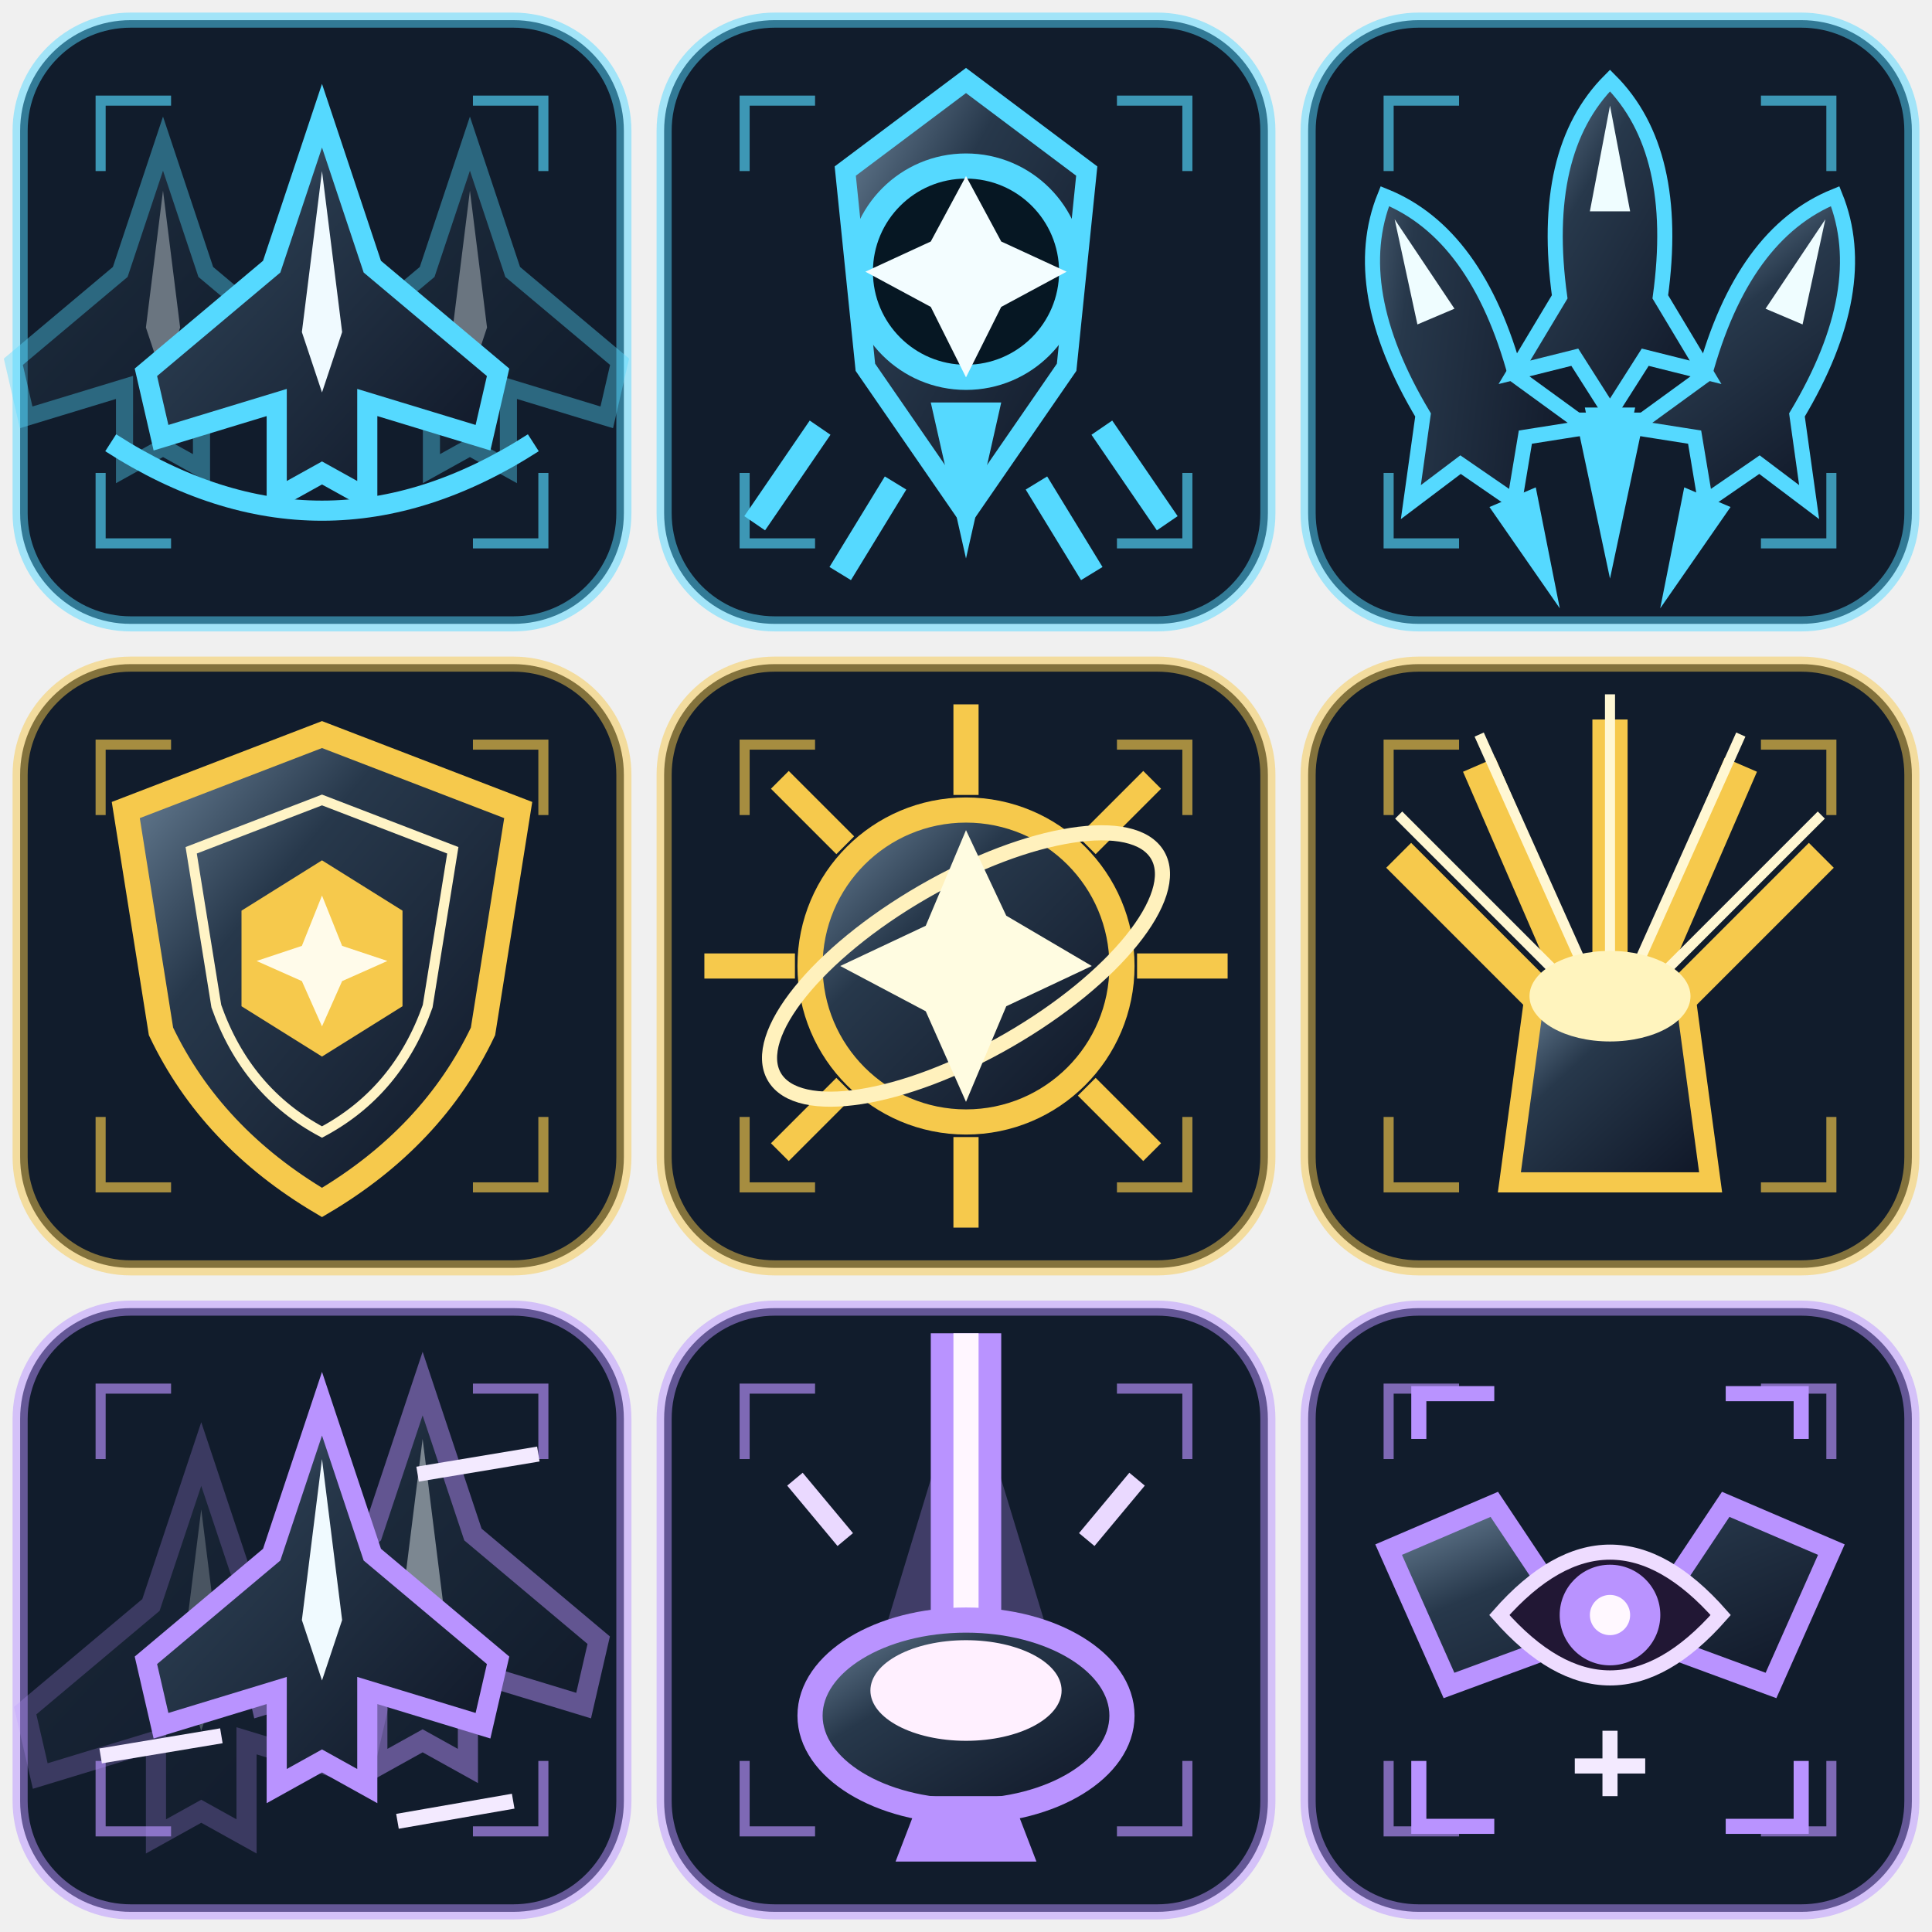
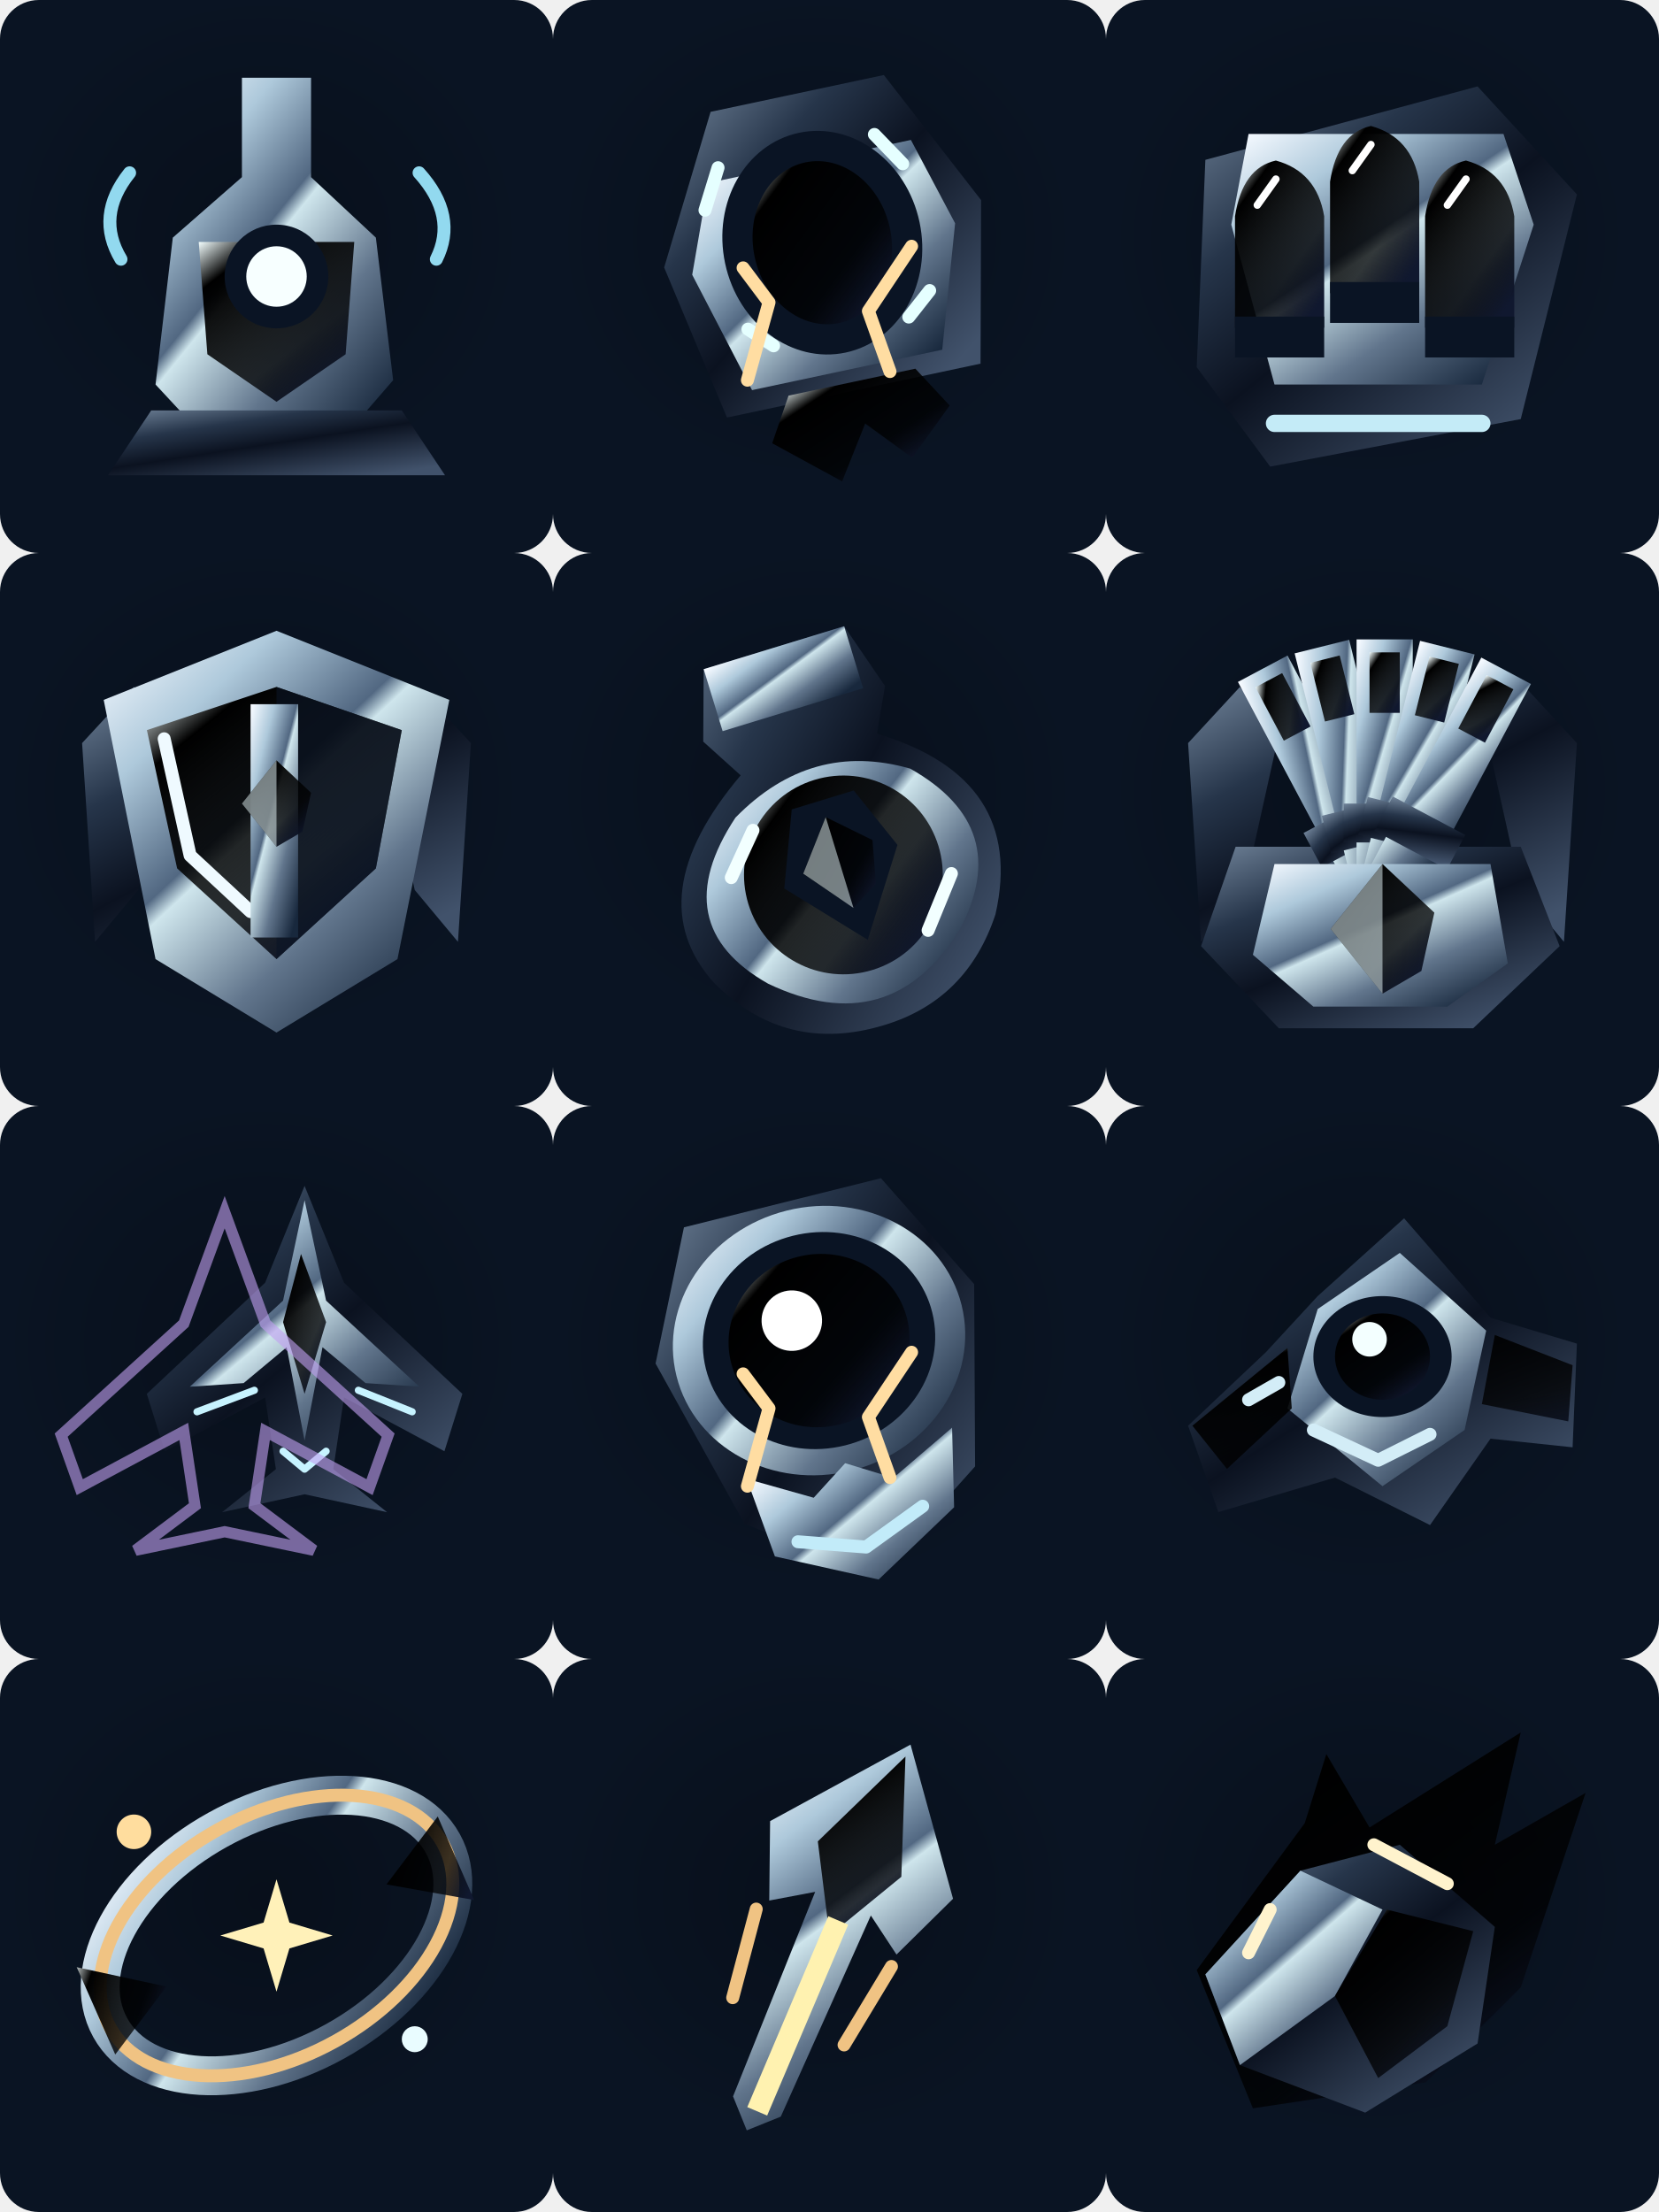
- <svg xmlns="http://www.w3.org/2000/svg" width="384" height="384" viewBox="0 0 384 384">
+ <svg xmlns="http://www.w3.org/2000/svg" width="384" height="512" viewBox="0 0 384 512">
  <defs>
-     <linearGradient id="metal" x1="0" y1="0" x2="1" y2="1">
-       <stop stop-color="#728aa0" />
-       <stop offset=".35" stop-color="#27384b" />
-       <stop offset="1" stop-color="#0e1525" />
+     <linearGradient id="alloy" x1=".05" y1="0" x2=".85" y2="1">
+       <stop stop-color="#f4f9ff" />
+       <stop offset=".22" stop-color="#aec9db" />
+       <stop offset=".45" stop-color="#526882" />
+       <stop offset=".49" stop-color="#cee5ec" />
+       <stop offset=".73" stop-color="#61758c" />
+       <stop offset="1" stop-color="#18283d" />
    </linearGradient>
-     <g id="jet">
-       <path d="M64 23L74 53L99 74L96 87L73 80L73 99L64 94L55 99L55 80L32 87L29 74L54 53Z" fill="url(#metal)" stroke="currentColor" stroke-width="4" />
-       <path d="M64 34L68 66L64 78L60 66Z" fill="#f0faff" />
-     </g>
-     <g id="missile">
-       <path d="M64 16Q78 30 74 59L83 74L71 71L64 82L57 71L45 74L54 59Q50 30 64 16Z" fill="url(#metal)" stroke="currentColor" stroke-width="3" />
-       <path d="M64 21L68 42H60Z" fill="#effdff" />
-       <path d="M59 81L64 105L69 81" fill="currentColor" />
-     </g>
+     <linearGradient id="power" x1="0" y1="0" x2=".75" y2="1">
+       <stop stop-color="#f4ffff" />
+       <stop offset=".2" stop-color="currentColor" />
+       <stop offset=".72" stop-color="currentColor" stop-opacity=".75" />
+       <stop offset="1" stop-color="#10182f" />
+     </linearGradient>
+     <linearGradient id="obsidian" x2=".8" y2="1">
+       <stop stop-color="#71849a" />
+       <stop offset=".3" stop-color="#26354a" />
+       <stop offset=".55" stop-color="#0b1220" />
+       <stop offset="1" stop-color="#41526b" />
+     </linearGradient>
+     <radialGradient id="softLight">
+       <stop stop-color="currentColor" stop-opacity=".24" />
+       <stop offset="1" stop-color="currentColor" stop-opacity="0" />
+     </radialGradient>
  </defs>
-   <g transform="translate(0 0)" color="#55d9ff">
-     <rect x="4" y="4" width="120" height="120" rx="22" fill="#111c2c" stroke="#55d9ff" stroke-opacity=".5" stroke-width="3" />
-     <path d="M20 34V20H34M94 20H108V34M20 94V108H34M94 108H108V94" fill="none" stroke="#55d9ff" stroke-opacity=".65" stroke-width="2" />
-     <g opacity=".4">
-       <use href="#jet" transform="translate(-22 9) scale(.85)" />
-       <use href="#jet" transform="translate(39 9) scale(.85)" />
-     </g>
-     <path d="M22 88Q64 115 106 88" fill="none" stroke="currentColor" stroke-width="4" />
-     <use href="#jet" />
-   </g>
-   <g transform="translate(128 0)" color="#55d9ff">
-     <rect x="4" y="4" width="120" height="120" rx="22" fill="#111c2c" stroke="#55d9ff" stroke-opacity=".5" stroke-width="3" />
-     <path d="M20 34V20H34M94 20H108V34M20 94V108H34M94 108H108V94" fill="none" stroke="#55d9ff" stroke-opacity=".65" stroke-width="2" />
-     <path d="M35 85L22 104M50 96L39 114M91 85L104 104M78 96L89 114" stroke="currentColor" stroke-width="5" />
-     <path d="M64 16L88 34L84 73L64 102L44 73L40 34Z" fill="url(#metal)" stroke="currentColor" stroke-width="4" />
-     <circle cx="64" cy="54" r="21" fill="#061723" stroke="currentColor" stroke-width="5" />
-     <path d="M64 35L71 48L84 54L71 61L64 75L57 61L44 54L57 48Z" fill="#f3fdff" />
-     <path d="M57 80L64 111L71 80" fill="currentColor" />
-   </g>
-   <g transform="translate(256 0)" color="#55d9ff">
-     <rect x="4" y="4" width="120" height="120" rx="22" fill="#111c2c" stroke="#55d9ff" stroke-opacity=".5" stroke-width="3" />
-     <path d="M20 34V20H34M94 20H108V34M20 94V108H34M94 108H108V94" fill="none" stroke="#55d9ff" stroke-opacity=".65" stroke-width="2" />
-     <g transform="rotate(-23 64 83)">
-       <use href="#missile" transform="translate(-24 9)" />
-     </g>
-     <g transform="rotate(23 64 83)">
-       <use href="#missile" transform="translate(24 9)" />
-     </g>
-     <use href="#missile" />
-     <path d="M57 82L64 115L71 82" fill="currentColor" />
-   </g>
-   <g transform="translate(0 128)" color="#f6c94c">
-     <rect x="4" y="4" width="120" height="120" rx="22" fill="#111c2c" stroke="#f6c94c" stroke-opacity=".5" stroke-width="3" />
-     <path d="M20 34V20H34M94 20H108V34M20 94V108H34M94 108H108V94" fill="none" stroke="#f6c94c" stroke-opacity=".65" stroke-width="2" />
-     <path d="M64 18L103 33L96 77Q86 98 64 111Q42 98 32 77L25 33Z" fill="url(#metal)" stroke="currentColor" stroke-width="5" />
-     <path d="M64 31L90 41L85 72Q79 89 64 97Q49 89 43 72L38 41Z" fill="none" stroke="#fff4c6" stroke-width="2" />
-     <path d="M64 43L80 53V72L64 82L48 72V53Z" fill="currentColor" />
-     <path d="M64 50L68 60L77 63L68 67L64 76L60 67L51 63L60 60Z" fill="#fffbea" />
-   </g>
-   <g transform="translate(128 128)" color="#f6c94c">
-     <rect x="4" y="4" width="120" height="120" rx="22" fill="#111c2c" stroke="#f6c94c" stroke-opacity=".5" stroke-width="3" />
-     <path d="M20 34V20H34M94 20H108V34M20 94V108H34M94 108H108V94" fill="none" stroke="#f6c94c" stroke-opacity=".65" stroke-width="2" />
-     <path d="M64 12V30M64 98V116M12 64H30M98 64H116M27 27L40 40M88 88L101 101M101 27L88 40M40 88L27 101" stroke="currentColor" stroke-width="5" />
-     <circle cx="64" cy="64" r="31" fill="url(#metal)" stroke="currentColor" stroke-width="5" />
-     <ellipse cx="64" cy="64" rx="44" ry="17" transform="rotate(-30 64 64)" fill="none" stroke="#fff1bd" stroke-width="3" />
-     <path d="M64 37L72 54L89 64L72 72L64 91L56 73L39 64L56 56Z" fill="#fffce1" />
-   </g>
-   <g transform="translate(256 128)" color="#f6c94c">
-     <rect x="4" y="4" width="120" height="120" rx="22" fill="#111c2c" stroke="#f6c94c" stroke-opacity=".5" stroke-width="3" />
-     <path d="M20 34V20H34M94 20H108V34M20 94V108H34M94 108H108V94" fill="none" stroke="#f6c94c" stroke-opacity=".65" stroke-width="2" />
-     <path d="M64 84L22 42M64 84L38 24M64 84V15M64 84L90 24M64 84L106 42" stroke="currentColor" stroke-width="7" />
-     <path d="M64 76L22 34M64 76L38 18M64 76V10M64 76L90 18M64 76L106 34" stroke="#fff7d3" stroke-width="2" />
-     <path d="M44 107L49 70H79L84 107Z" fill="url(#metal)" stroke="currentColor" stroke-width="4" />
-     <ellipse cx="64" cy="70" rx="16" ry="9" fill="#fff4be" />
-   </g>
-   <g transform="translate(0 256)" color="#b993ff">
-     <rect x="4" y="4" width="120" height="120" rx="22" fill="#111c2c" stroke="#b993ff" stroke-opacity=".5" stroke-width="3" />
-     <path d="M20 34V20H34M94 20H108V34M20 94V108H34M94 108H108V94" fill="none" stroke="#b993ff" stroke-opacity=".65" stroke-width="2" />
-     <g opacity=".25" transform="translate(-24 10)">
-       <use href="#jet" />
-     </g>
-     <g opacity=".48" transform="translate(20 -4)">
-       <use href="#jet" />
-     </g>
-     <use href="#jet" />
-     <path d="M20 93L44 89M83 37L107 33M79 106L102 102" stroke="#f3eaff" stroke-width="3" />
-   </g>
-   <g transform="translate(128 256)" color="#b993ff">
-     <rect x="4" y="4" width="120" height="120" rx="22" fill="#111c2c" stroke="#b993ff" stroke-opacity=".5" stroke-width="3" />
-     <path d="M20 34V20H34M94 20H108V34M20 94V108H34M94 108H108V94" fill="none" stroke="#b993ff" stroke-opacity=".65" stroke-width="2" />
-     <path d="M64 15L88 94H40Z" fill="currentColor" opacity=".28" />
-     <path d="M64 9V92" stroke="currentColor" stroke-width="14" />
-     <path d="M64 9V92" stroke="#fff6ff" stroke-width="5" />
-     <ellipse cx="64" cy="85" rx="31" ry="19" fill="url(#metal)" stroke="currentColor" stroke-width="5" />
-     <ellipse cx="64" cy="80" rx="19" ry="10" fill="#fff0ff" />
-     <path d="M30 38L40 50M98 38L88 50" stroke="#ead9ff" stroke-width="4" />
-     <path d="M55 101L50 114H78L73 101" fill="currentColor" />
-   </g>
-   <g transform="translate(256 256)" color="#b993ff">
-     <rect x="4" y="4" width="120" height="120" rx="22" fill="#111c2c" stroke="#b993ff" stroke-opacity=".5" stroke-width="3" />
-     <path d="M20 34V20H34M94 20H108V34M20 94V108H34M94 108H108V94" fill="none" stroke="#b993ff" stroke-opacity=".65" stroke-width="2" />
-     <path d="M26 30V21H41M87 21H102V30M26 94V107H41M87 107H102V94" fill="none" stroke="currentColor" stroke-width="3" />
-     <path d="M20 52L41 43L51 58H77L87 43L108 52L96 79L77 72H51L32 79Z" fill="url(#metal)" stroke="currentColor" stroke-width="4" />
-     <path d="M42 65Q64 40 86 65Q64 90 42 65Z" fill="#211734" stroke="#eedcff" stroke-width="3" />
-     <circle cx="64" cy="65" r="10" fill="currentColor" />
-     <circle cx="64" cy="65" r="4" fill="#fff8ff" />
-     <path d="M64 88V101M57 95H71" stroke="#f3eaff" stroke-width="3" />
+   <g transform="translate(0 0)">
+     <g color="#92d9ef">
+       <rect width="128" height="128" rx="9" fill="#0a1423" />
+       <ellipse cx="61" cy="55" rx="61" ry="57" fill="url(#softLight)" />
+       <g transform="translate(14 14)">
+         <path d="M42 4H58V27L73 41 77 74 64 89H35L22 75 26 41 42 27Z" fill="url(#alloy)" />
+         <path d="M32 42H68L66 68 50 79 34 68Z" fill="url(#power)" />
+         <path d="M21 81H79L89 96H11Z" fill="url(#obsidian)" />
+         <circle cx="50" cy="50" r="12" fill="#0a1424" />
+         <circle cx="50" cy="50" r="7" fill="#f7ffff" />
+         <path d="M16 26Q8 36 14 46M83 26Q92 36 87 46" fill="none" stroke="currentColor" stroke-width="3" stroke-linecap="round" stroke-linejoin="round" />
+       </g>
+     </g>
+   </g>
+   <g transform="translate(128 0)">
+     <g color="#92d9ef">
+       <rect width="128" height="128" rx="9" fill="#0a1423" />
+       <ellipse cx="61" cy="55" rx="61" ry="57" fill="url(#softLight)" />
+       <g transform="translate(14 14)">
+         <g transform="rotate(-12 50 50)">
+           <path d="M31 7H72L88 40 80 77H20L13 40Z" fill="url(#obsidian)" />
+           <path d="M27 23H75L81 44 72 72H27L19 43Z" fill="url(#alloy)" />
+           <ellipse cx="50" cy="42" rx="23" ry="26" fill="#0a1424" />
+           <ellipse cx="50" cy="42" rx="16" ry="19" fill="url(#power)" />
+           <path d="M35 75H65L71 85 60 95 51 85 43 97 29 85Z" fill="url(#power)" />
+           <path d="M25 29 30 20M72 28 67 20M29 58 34 63M72 58 66 63" fill="none" stroke="#e5ffff" stroke-width="3" stroke-linecap="round" stroke-linejoin="round" />
+         </g>
+         <path d="M31 74 36 56 30 48M64 72 59 58 69 43" fill="none" stroke="#ffdda2" stroke-width="3" stroke-linecap="round" stroke-linejoin="round" />
+       </g>
+     </g>
+   </g>
+   <g transform="translate(256 0)">
+     <g color="#92d9ef">
+       <rect width="128" height="128" rx="9" fill="#0a1423" />
+       <ellipse cx="61" cy="55" rx="61" ry="57" fill="url(#softLight)" />
+       <g transform="translate(14 14)">
+         <path d="M9 23 72 6 95 31 82 83 24 94 7 71Z" fill="url(#obsidian)" />
+         <path d="M19 17H78L85 38 73 75H25L15 38Z" fill="url(#alloy)" />
+         <g transform="translate(15 18) scale(.86)">
+           <path d="M12 6Q23 9 25 21V51H1V21Q3 8 12 6Z" fill="url(#power)" />
+           <path d="M1 48H25V59H1Z" fill="#0a1424" />
+           <path d="M7 18 12 11" fill="none" stroke="#ffffff" stroke-width="2" stroke-linecap="round" stroke-linejoin="round" />
+         </g>
+         <g transform="translate(37 10) scale(.86)">
+           <path d="M12 6Q23 9 25 21V51H1V21Q3 8 12 6Z" fill="url(#power)" />
+           <path d="M1 48H25V59H1Z" fill="#0a1424" />
+           <path d="M7 18 12 11" fill="none" stroke="#ffffff" stroke-width="2" stroke-linecap="round" stroke-linejoin="round" />
+         </g>
+         <g transform="translate(59 18) scale(.86)">
+           <path d="M12 6Q23 9 25 21V51H1V21Q3 8 12 6Z" fill="url(#power)" />
+           <path d="M1 48H25V59H1Z" fill="#0a1424" />
+           <path d="M7 18 12 11" fill="none" stroke="#ffffff" stroke-width="2" stroke-linecap="round" stroke-linejoin="round" />
+         </g>
+         <path d="M25 84H73" fill="none" stroke="#c4ebf7" stroke-width="4" stroke-linecap="round" stroke-linejoin="round" />
+       </g>
+     </g>
+   </g>
+   <g transform="translate(0 128)">
+     <g color="#e9c786">
+       <rect width="128" height="128" rx="9" fill="#0a1423" />
+       <ellipse cx="61" cy="55" rx="61" ry="57" fill="url(#softLight)" />
+       <g transform="translate(14 14)">
+         <path d="M5 30 17 17 26 28 18 64 8 76ZM95 30 83 17 74 28 82 64 92 76Z" fill="url(#obsidian)" />
+         <path d="M10 20 50 4 90 20 78 80 50 97 22 80Z" fill="url(#alloy)" />
+         <path d="M20 27 50 17 79 27 73 59 50 80 27 59Z" fill="url(#power)" />
+         <path d="M50 17V80L73 59 79 27Z" fill="#0a1424" opacity=".6" />
+         <path d="M24 29 30 56 44 69" fill="none" stroke="#effaff" stroke-width="3" stroke-linecap="round" stroke-linejoin="round" />
+         <path d="M44 21H55V75H44Z" fill="url(#alloy)" />
+         <path d="M50 34 58 41.5 56 50.5 50 54 42 44Z" fill="url(#power)" />
+         <path d="M50 34V54L42 44Z" fill="#e9fbff" opacity=".5" />
+       </g>
+     </g>
+   </g>
+   <g transform="translate(128 128)">
+     <g color="#e9c786">
+       <rect width="128" height="128" rx="9" fill="#0a1423" />
+       <ellipse cx="61" cy="55" rx="61" ry="57" fill="url(#softLight)" />
+       <g transform="translate(14 14)">
+         <g transform="rotate(-17 50 50)">
+           <path d="M33 6H67L72 22 67 32Q97 52 81 80 69 97 49 97 25 97 14 76 3 52 34 32L28 22Z" fill="url(#obsidian)" />
+           <path d="M30 41Q52 29 72 42 91 62 72 81 49 101 26 80 7 60 30 41Z" fill="url(#alloy)" />
+           <circle cx="50" cy="61" r="23" fill="url(#power)" />
+           <path d="M33 6H67V21H33Z" fill="url(#alloy)" />
+           <path d="M25 54 33 45M65 79 74 68" fill="none" stroke="#f2ffff" stroke-width="3" stroke-linecap="round" stroke-linejoin="round" />
+           <path d="M43 43H58L64 58 51 77 36 60Z" fill="#0a1424" />
+           <path d="M50 47 58.8 55.25 56.6 65.15 50 69 41.2 58Z" fill="url(#power)" />
+           <path d="M50 47V69L41.2 58Z" fill="#e9fbff" opacity=".5" />
+         </g>
+       </g>
+     </g>
+   </g>
+   <g transform="translate(256 128)">
+     <g color="#e9c786">
+       <rect width="128" height="128" rx="9" fill="#0a1423" />
+       <ellipse cx="61" cy="55" rx="61" ry="57" fill="url(#softLight)" />
+       <g transform="translate(14 14)">
+         <path d="M5 30 17 17 26 28 18 64 8 76ZM95 30 83 17 74 28 82 64 92 76Z" fill="url(#obsidian)" />
+         <path d="M16 54 82 54 91 77 71 96H26L8 77Z" fill="url(#obsidian)" />
+         <g transform="rotate(-28 50 66)">
+           <path d="M44 6H57V62H44Z" fill="url(#alloy)" />
+           <path d="M47 9H54V23H47Z" fill="url(#power)" />
+           <path d="M41 44H60V53H41Z" fill="url(#obsidian)" />
+         </g>
+         <g transform="rotate(-14 50 66)">
+           <path d="M44 6H57V62H44Z" fill="url(#alloy)" />
+           <path d="M47 9H54V23H47Z" fill="url(#power)" />
+           <path d="M41 44H60V53H41Z" fill="url(#obsidian)" />
+         </g>
+         <g transform="rotate(0 50 66)">
+           <path d="M44 6H57V62H44Z" fill="url(#alloy)" />
+           <path d="M47 9H54V23H47Z" fill="url(#power)" />
+           <path d="M41 44H60V53H41Z" fill="url(#obsidian)" />
+         </g>
+         <g transform="rotate(14 50 66)">
+           <path d="M44 6H57V62H44Z" fill="url(#alloy)" />
+           <path d="M47 9H54V23H47Z" fill="url(#power)" />
+           <path d="M41 44H60V53H41Z" fill="url(#obsidian)" />
+         </g>
+         <g transform="rotate(28 50 66)">
+           <path d="M44 6H57V62H44Z" fill="url(#alloy)" />
+           <path d="M47 9H54V23H47Z" fill="url(#power)" />
+           <path d="M41 44H60V53H41Z" fill="url(#obsidian)" />
+         </g>
+         <path d="M25 58H75L79 81 65 91H34L20 79Z" fill="url(#alloy)" />
+         <path d="M50 58 62 69.25 59 82.75 50 88 38 73Z" fill="url(#power)" />
+         <path d="M50 58V88L38 73Z" fill="#e9fbff" opacity=".5" />
+       </g>
+     </g>
+   </g>
+   <g transform="translate(0 256)">
+     <g color="#c2a0f2">
+       <rect width="128" height="128" rx="9" fill="#0a1423" />
+       <ellipse cx="61" cy="55" rx="61" ry="57" fill="url(#softLight)" />
+       <g transform="translate(14 14)">
+         <g transform="translate(15 2) scale(.83)">
+           <path d="M50 3 61 30 94 61 89 77 61 62 58 82 73 94 50 89 27 94 42 82 39 62 11 77 6 61 39 30Z" fill="url(#obsidian)" />
+           <path d="M50 7 56 35 82 59 67 58 55 48 50 74 45 48 33 58 18 59 44 35Z" fill="url(#alloy)" />
+           <path d="M49 22 56 41 50 61 44 41Z" fill="url(#power)" />
+           <path d="M20 66 36 60M65 60 80 66M44 77 50 82 56 77" fill="none" stroke="#c7f3ff" stroke-width="2" stroke-linecap="round" stroke-linejoin="round" />
+         </g>
+         <g transform="translate(-5 8) scale(.86)">
+           <path d="M50 3 61 33 94 63 89 77 61 62 58 82 74 94 50 89 26 94 42 82 39 62 11 77 6 63 39 33Z" fill="none" stroke="currentColor" stroke-width="3" opacity=".6" />
+         </g>
+       </g>
+     </g>
+   </g>
+   <g transform="translate(128 256)">
+     <g color="#c2a0f2">
+       <rect width="128" height="128" rx="9" fill="#0a1423" />
+       <ellipse cx="61" cy="55" rx="61" ry="57" fill="url(#softLight)" />
+       <g transform="translate(14 14)">
+         <g transform="rotate(-14 50 50)">
+           <path d="M26 7H73L88 36 78 77 50 96 23 77 12 36Z" fill="url(#obsidian)" />
+           <ellipse cx="50" cy="40" rx="34" ry="31" fill="url(#alloy)" />
+           <ellipse cx="50" cy="40" rx="27" ry="25" fill="#0a1424" />
+           <ellipse cx="50" cy="40" rx="21" ry="20" fill="url(#power)" />
+           <circle cx="45" cy="34" r="7" fill="#ffffff" />
+           <path d="M26 67 40 75 49 69 59 75 75 67 71 85 50 97 28 86Z" fill="url(#alloy)" />
+           <path d="M34 84 49 89 64 83" fill="none" stroke="#c2ebf9" stroke-width="3" stroke-linecap="round" stroke-linejoin="round" />
+         </g>
+         <path d="M31 74 36 56 30 48M64 72 59 58 69 43" fill="none" stroke="#ffdda2" stroke-width="3" stroke-linecap="round" stroke-linejoin="round" />
+       </g>
+     </g>
+   </g>
+   <g transform="translate(256 256)">
+     <g color="#c2a0f2">
+       <rect width="128" height="128" rx="9" fill="#0a1423" />
+       <ellipse cx="61" cy="55" rx="61" ry="57" fill="url(#softLight)" />
+       <g transform="translate(14 14)">
+         <path d="M35 30 55 12 75 35 95 41 94 65 75 63 61 83 39 72 12 80 5 60 23 43Z" fill="url(#obsidian)" />
+         <path d="M35 33 54 20 74 38 69 61 50 74 28 56Z" fill="url(#alloy)" />
+         <path d="M6 60 28 42 29 56 14 70ZM76 39 94 46 93 59 73 55Z" fill="url(#power)" />
+         <ellipse cx="50" cy="44" rx="16" ry="14" fill="#0a1424" />
+         <ellipse cx="50" cy="44" rx="11" ry="10" fill="url(#power)" />
+         <circle cx="47" cy="40" r="4" fill="#f3ffff" />
+         <path d="M34 61 49 68 61 62M19 54 26 50" fill="none" stroke="#d3edf7" stroke-width="3" stroke-linecap="round" stroke-linejoin="round" />
+       </g>
+     </g>
+   </g>
+   <g transform="translate(0 384)">
+     <g color="#f0c383">
+       <rect width="128" height="128" rx="9" fill="#0a1423" />
+       <ellipse cx="61" cy="55" rx="61" ry="57" fill="url(#softLight)" />
+       <g transform="translate(14 14)">
+         <g transform="rotate(-29 50 50)">
+           <ellipse cx="50" cy="50" rx="44" ry="28" fill="none" stroke="url(#alloy)" stroke-width="9" />
+           <ellipse cx="50" cy="50" rx="44" ry="28" fill="none" stroke="currentColor" stroke-width="3" />
+           <path d="M6 34 4 56 22 48Z" fill="url(#power)" />
+           <path d="M94 65 96 44 78 52Z" fill="url(#power)" />
+         </g>
+         <path d="M50 37 52.99 47.01 63 50 52.99 52.99 50 63 47.01 52.99 37 50 47.01 47.01Z" fill="#fff1b9" />
+         <circle cx="17" cy="26" r="4" fill="#ffdd9e" />
+         <circle cx="82" cy="74" r="3" fill="#e9fcff" />
+       </g>
+     </g>
+   </g>
+   <g transform="translate(128 384)">
+     <g color="#f0c383">
+       <rect width="128" height="128" rx="9" fill="#0a1423" />
+       <ellipse cx="61" cy="55" rx="61" ry="57" fill="url(#softLight)" />
+       <g transform="translate(14 14)">
+         <g transform="rotate(23 50 50)">
+           <path d="M50 2 73 31 66 48 57 42 56 93 50 99 44 93 43 42 34 48 27 31Z" fill="url(#alloy)" />
+           <path d="M50 5 60 31 50 50 39 31Z" fill="url(#power)" />
+           <path d="M48 46H53V94H48Z" fill="#fff2b0" />
+           <path d="M32 51 35 72M66 51 63 72" fill="none" stroke="currentColor" stroke-width="3" stroke-linecap="round" stroke-linejoin="round" />
+         </g>
+       </g>
+     </g>
+   </g>
+   <g transform="translate(256 384)">
+     <g color="#f0c383">
+       <rect width="128" height="128" rx="9" fill="#0a1423" />
+       <ellipse cx="61" cy="55" rx="61" ry="57" fill="url(#softLight)" />
+       <g transform="translate(14 14)">
+         <path d="M82 3 76 29 97 17 82 62 60 84 20 90 7 58 32 24 37 8 47 25Z" fill="url(#power)" />
+         <path d="M31 35 54 29 76 48 72 75 46 91 17 80 9 59Z" fill="url(#obsidian)" />
+         <path d="M31 35 50 44 39 64 17 80 9 59Z" fill="url(#alloy)" />
+         <path d="M51 44 71 49 65 71 49 83 39 64Z" fill="url(#power)" />
+         <path d="M48 29 65 38M19 54 24 44" fill="none" stroke="#fff3cd" stroke-width="3" stroke-linecap="round" stroke-linejoin="round" />
+       </g>
+     </g>
  </g>
</svg>
